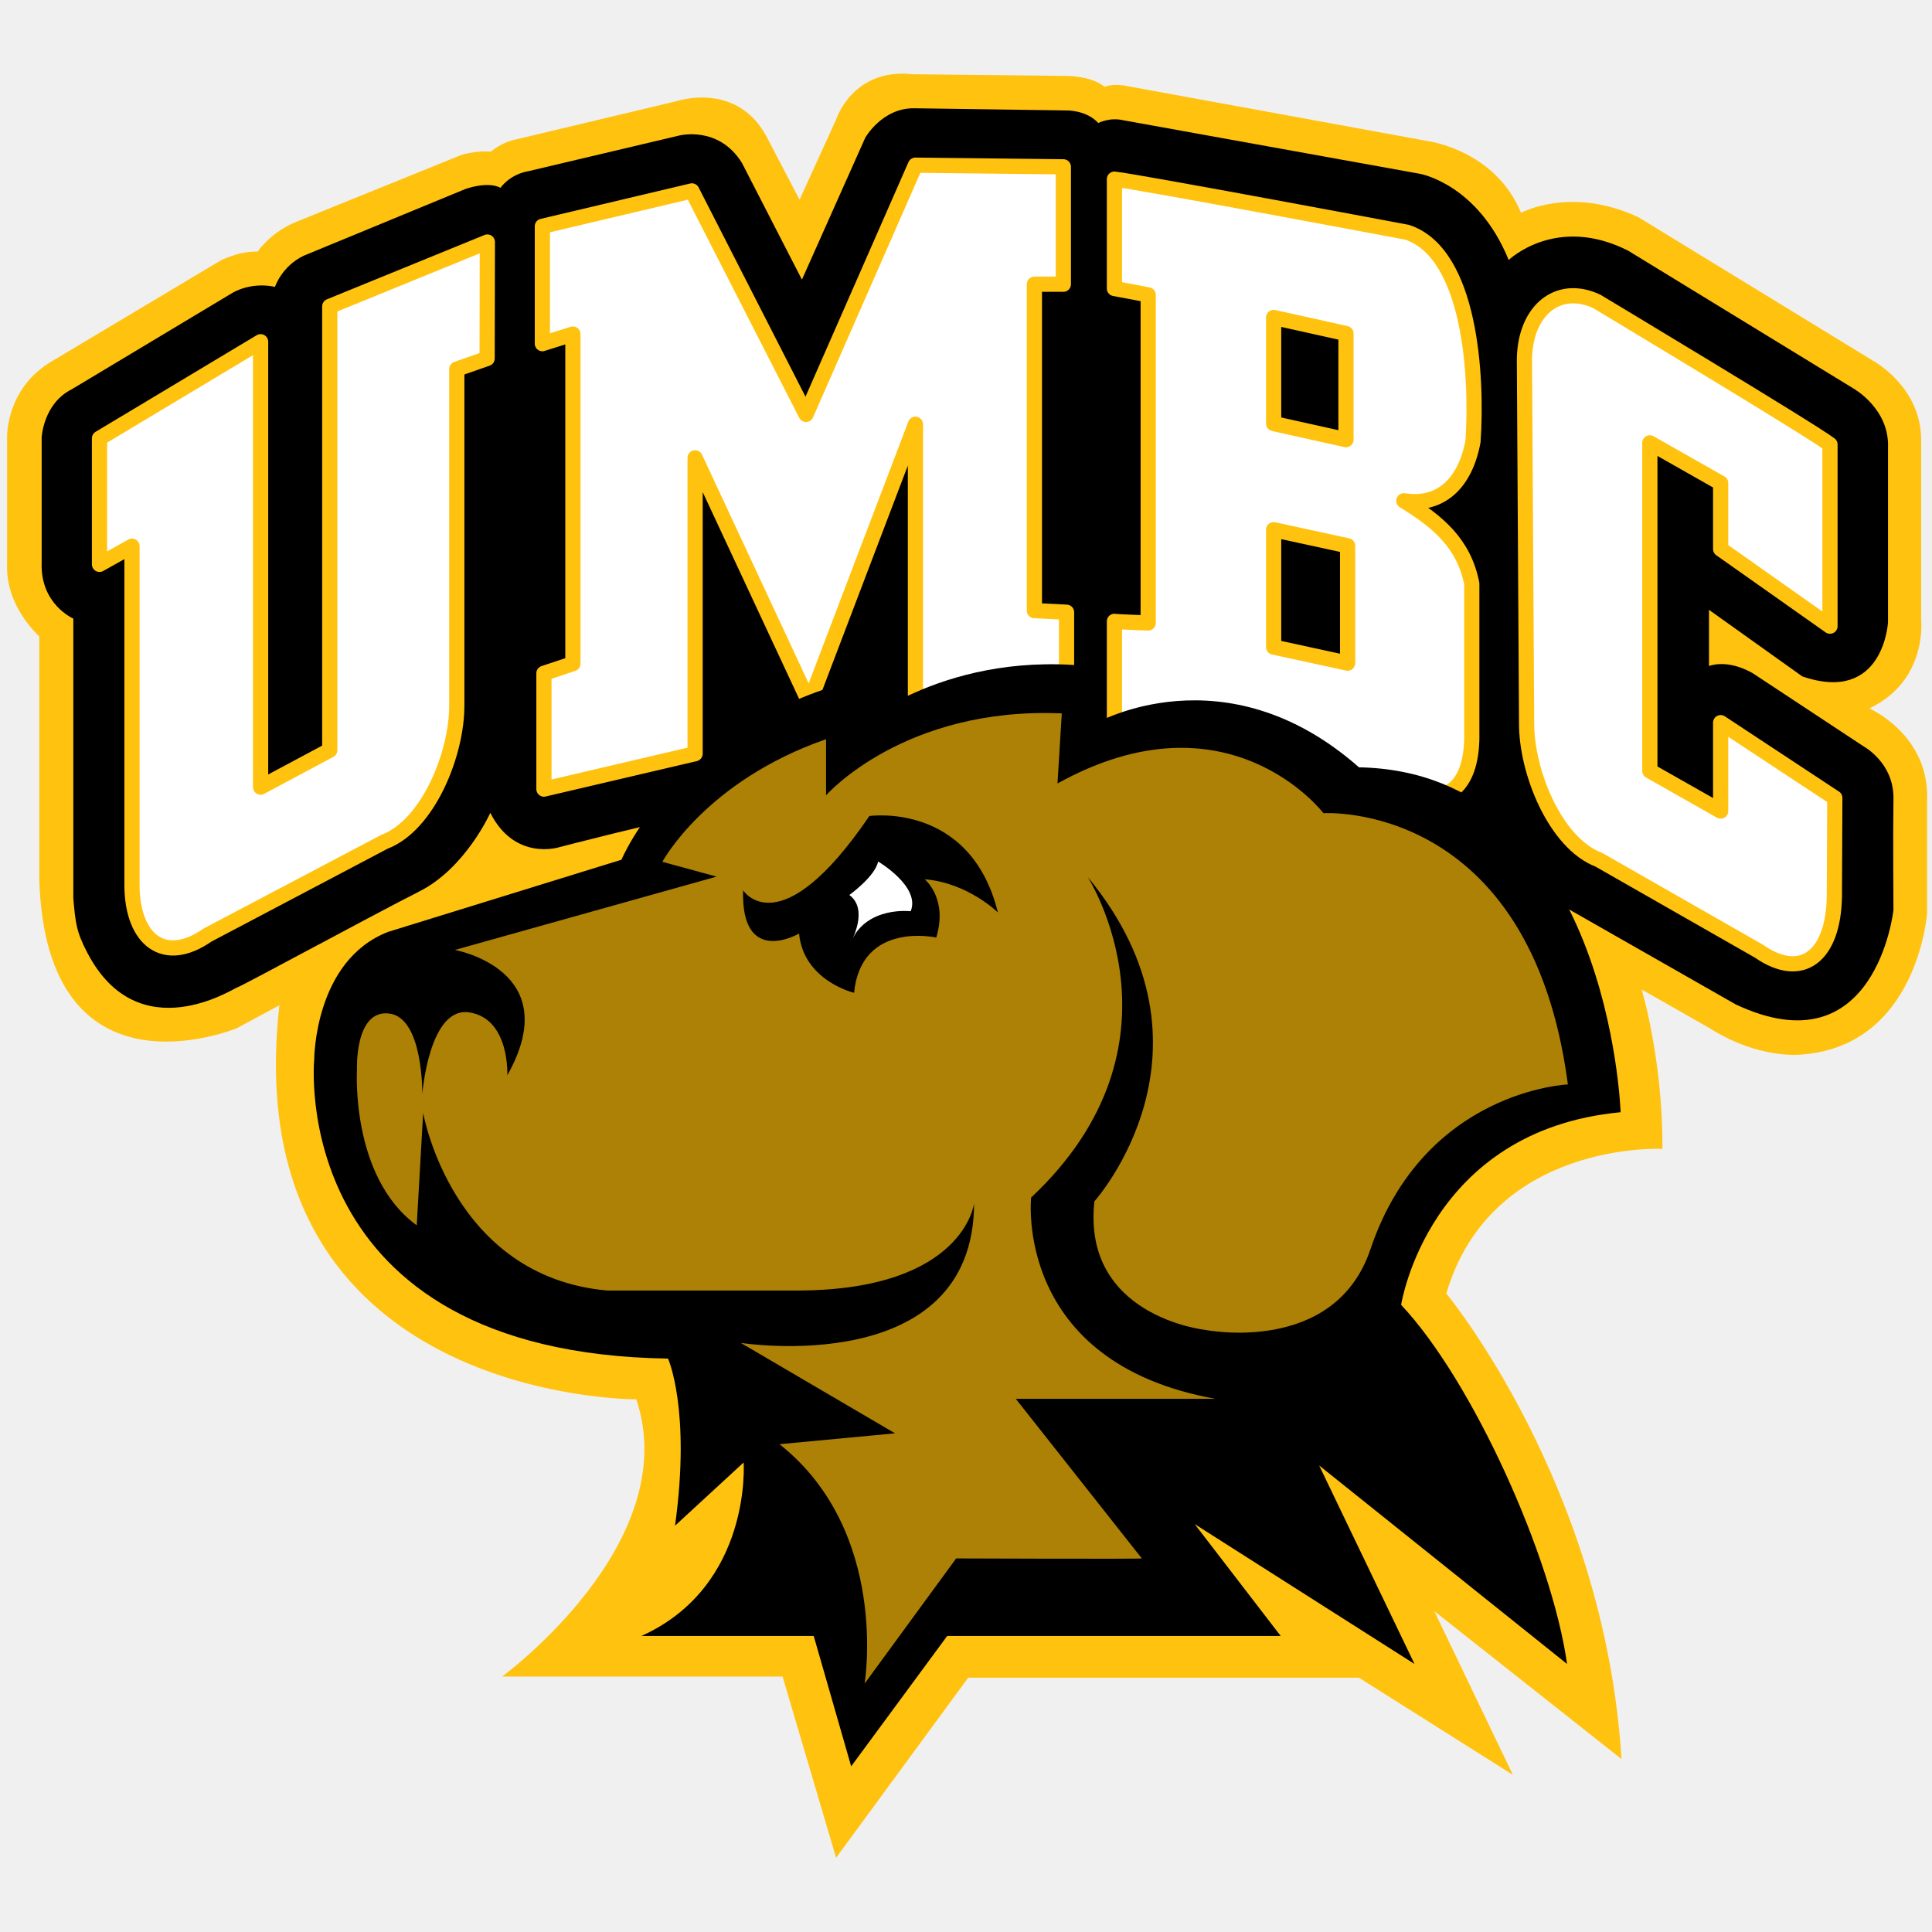
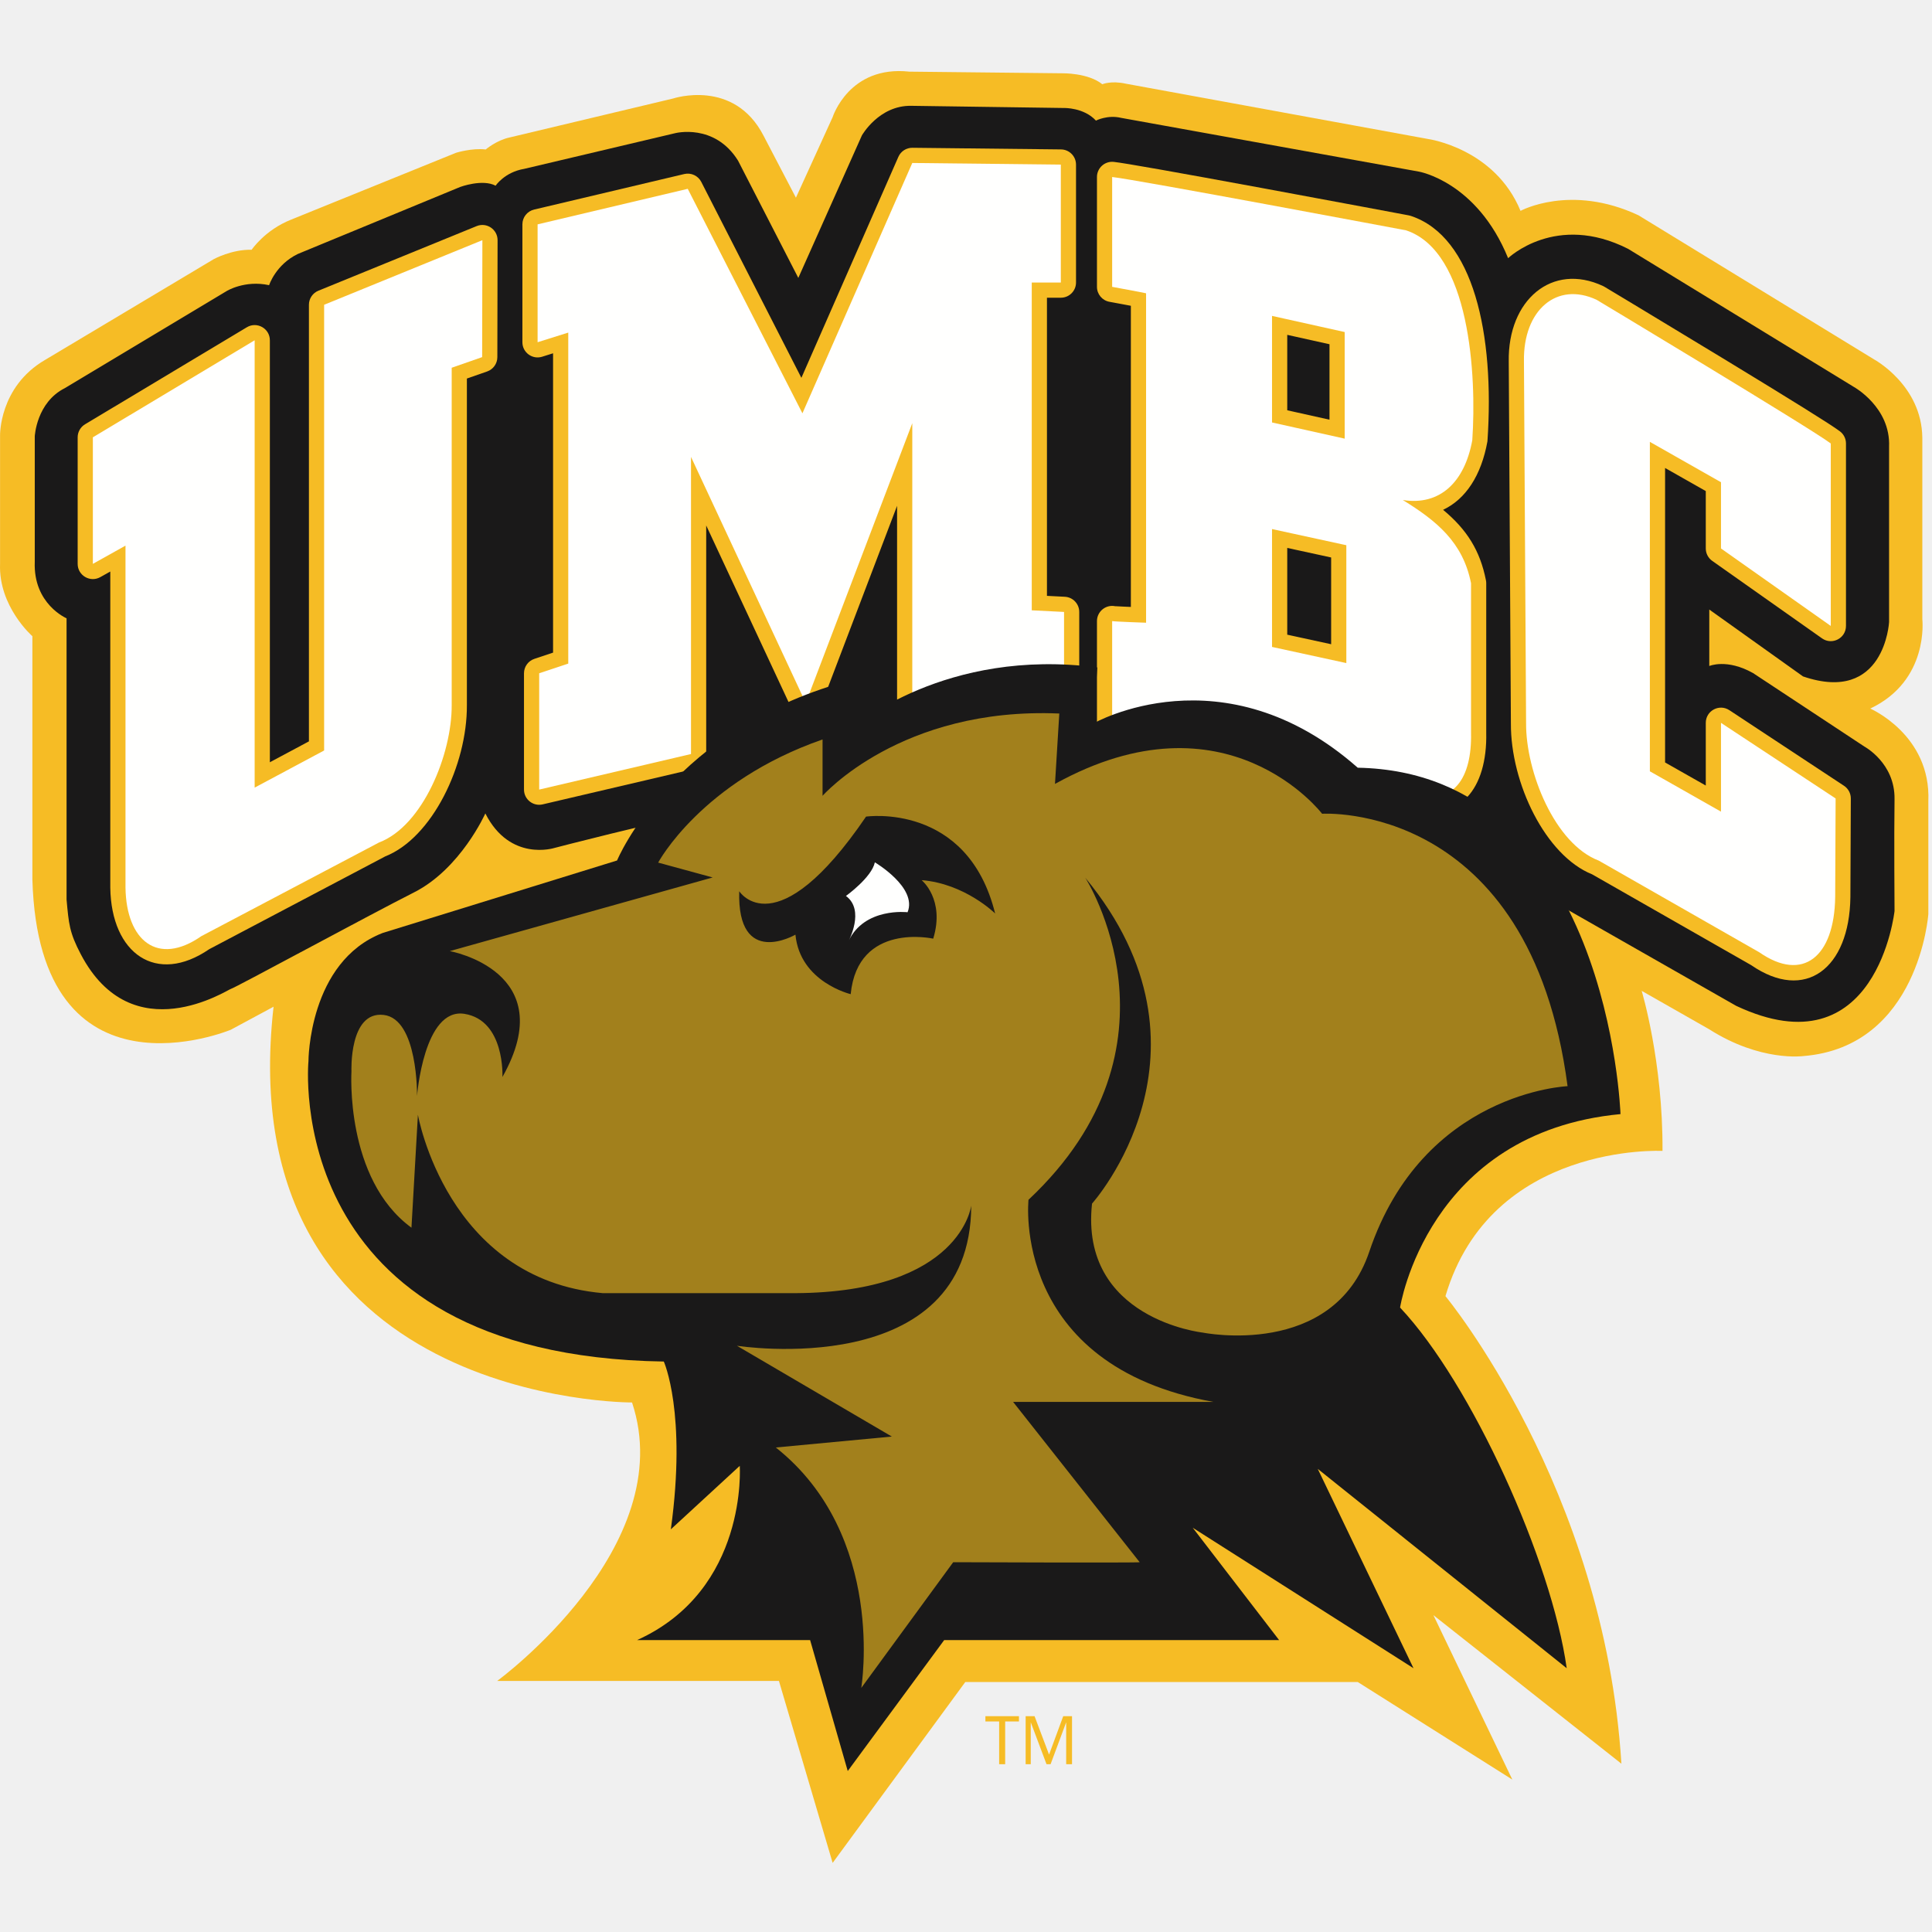
- <svg xmlns="http://www.w3.org/2000/svg" width="250px" height="250px" viewBox="0 0 250 250" version="1.1">
-   <defs />
-   <g id="Page-1" stroke="none" stroke-width="1" fill="none" fill-rule="evenodd">
-     <g id="UMBC">
-       <g id="UMBC_Retrievers_logo" transform="translate(0, 8)">
-         <g id="Group" transform="translate(124.9939, 117.1324) scale(-1, 1) rotate(-180) translate(-124.9939, -117.1324) translate(0.147059, 0.710784)">
-           <g transform="translate(0.7644, 1.155025)" id="Shape">
-             <g>
-               <path d="M4.174,126.7 L4.174,158.057 C4.174,158.057 -0.205,161.87 0.008,167.379 L0.008,183.905 C0.008,183.905 -0.133,190.19 5.799,193.65 L27.551,206.64 C27.551,206.64 29.881,207.911 32.423,207.84 C32.423,207.84 34.118,210.382 37.508,211.725 L58.766,220.34 C58.766,220.34 60.813,220.976 62.58,220.764 C62.58,220.764 63.991,221.965 65.686,222.318 L86.732,227.332 C86.732,227.332 94.57,229.944 98.383,222.53 L102.551,214.55 L107.282,224.93 C107.282,224.93 109.402,231.639 117.17,230.792 L136.873,230.58 C136.873,230.58 140.191,230.651 142.027,229.168 C142.027,229.168 143.159,229.662 145.064,229.239 L184.049,222.106 C184.049,222.106 192.594,220.905 195.912,212.854 C195.912,212.854 202.341,216.385 211.098,212.289 L241.464,193.716 C241.464,193.716 247.61,190.397 247.68,183.617 L247.68,160.241 C247.68,160.241 248.598,152.331 240.97,148.729 C240.97,148.729 248.811,145.339 248.456,136.794 L248.456,122.246 C248.456,122.246 247.256,105.155 232.354,103.954 C232.354,103.954 226.845,103.179 220.207,107.416 L211.52,112.358 C211.52,112.358 214.275,103.247 214.204,91.736 C214.204,91.736 192.1,92.867 186.239,73.021 C186.239,73.021 206.72,48.305 208.908,12.78 L184.685,31.919 L194.855,10.733 L174.939,23.303 L124.373,23.303 L107.278,0.005 L100.357,23.451 L64.057,23.451 C64.057,23.451 87.646,40.682 81.43,59.328 C81.43,59.328 29.452,59.046 35.243,110.317 L29.734,107.351 C29.734,107.351 5.018,97.04 4.17,126.701" fill="#FFC20E" fill-rule="nonzero" />
-               <path d="M34.673,203.278 C34.673,203.278 35.52,205.927 38.38,207.304 L59.302,215.938 C59.302,215.938 62.162,216.997 63.857,216.097 C63.857,216.097 65.006,217.844 67.548,218.268 L86.968,222.858 C86.968,222.858 92.053,224.2 95.091,219.328 L102.858,204.215 L111.051,222.576 C111.051,222.576 113.241,226.46 117.407,226.389 L137.11,226.108 C137.11,226.108 139.652,226.177 141.206,224.482 C141.206,224.482 142.69,225.26 144.455,224.836 L182.802,217.914 C182.802,217.914 190.286,216.644 194.312,206.757 C194.312,206.757 200.457,212.688 209.779,207.957 L238.876,190.159 C238.876,190.159 243.608,187.547 243.396,182.462 L243.396,159.863 C243.396,159.863 242.83,149.269 232.308,152.871 L220.231,161.487 L220.231,154.213 C220.231,154.213 222.491,155.202 225.88,153.295 L240.218,143.833 C240.218,143.833 244.172,141.714 244.101,137.053 C244.031,132.392 244.101,122.646 244.101,122.646 C244.101,122.646 241.841,101.882 223.693,110.427 L201.516,123.069 C201.516,123.069 195.513,126.107 192.617,133.098 C192.617,133.098 187.533,128.154 180.258,130.697 C180.258,130.697 162.462,134.51 142.053,137.688 C142.053,137.688 140.286,138.112 139.511,138.818 C139.511,138.818 138.382,138.042 136.051,138.254 L117.194,138.466 C117.194,138.466 111.191,138.466 110.132,144.962 C110.132,144.962 102.505,136.559 96.713,146.728 L96.713,141.572 C96.713,141.572 95.866,136.134 90.145,135.146 C84.425,134.157 71.432,130.767 71.432,130.767 C71.432,130.767 65.712,128.932 62.533,135.217 C62.533,135.217 59.355,128.084 53.352,125.047 C47.348,122.01 30.187,112.689 29.763,112.617 C29.394,112.557 17.051,104.421 10.412,117.067 C8.929,119.892 8.86,121.022 8.576,124.128 L8.576,160.358 C8.576,160.358 4.268,162.194 4.48,167.633 L4.48,183.805 C4.48,183.805 4.692,188.183 8.365,190.02 L29.199,202.52 C29.199,202.52 31.531,203.966 34.673,203.278" fill="#000000" fill-rule="nonzero" />
-               <path d="M117.543,115.681 L103.388,147.934 L88.615,119.011 L69.27,123.589 L69.27,138.776 L73.221,137.535 L73.221,180.183 L69.474,181.43 L69.474,196.416 L89.036,191.836 L89.036,153.552 L103.82,185.258 L117.545,149.21 L117.545,188.508 L137.1,188.715 L137.1,173.528 L132.939,173.318 L132.939,131.085 L136.685,131.085 L136.685,115.893 L117.545,115.681 L117.543,115.681 Z M143.297,117.488 L143.297,131.641 C143.297,131.641 147.351,132.387 147.665,132.472 L147.665,174.917 C147.665,174.917 143.629,174.777 143.297,174.708 L143.297,189.686 C146.574,189.863 179.257,195.932 182.413,196.974 C187.228,198.448 189.664,194.974 189.535,189.116 L189.535,169.832 C188.492,164.524 185.06,161.771 180.746,159.107 C185.5,159.866 188.705,156.835 189.696,151.407 C190.267,143.05 189.4,127.095 181.165,124.36 C181.165,124.36 146.398,117.819 143.296,117.488 L143.297,117.488 Z M62.151,125.627 L41.76,133.951 L41.76,191.378 L32.811,196.164 L32.811,138.527 L11.964,151.028 L11.964,167.333 L16.168,164.983 L16.168,209.062 C16.271,215.912 20.345,219.206 25.944,215.301 L48.832,203.235 C54.503,201.087 58.231,191.809 58.197,185.548 L58.197,142.065 L62.122,140.695 L62.152,125.627 L62.151,125.627 Z M202.5,132.58 C198.901,132.679 196.271,136.077 196.352,141.214 L196.63,187.88 C196.596,194.139 200.323,203.412 205.988,205.566 L226.676,217.378 C232.278,221.281 236.351,217.984 236.456,210.259 L236.511,197.558 L221.741,187.818 L221.741,199.257 L212.578,194.061 L212.578,151.614 L221.741,156.815 L221.741,165.349 L235.887,175.332 L235.887,151.821 C233.356,149.899 205.715,133.31 205.715,133.31 C204.594,132.785 203.511,132.554 202.503,132.582 L202.5,132.58 Z M163.896,135.385 L173.258,137.464 L173.258,151.199 L163.896,149.115 L163.896,135.385 L163.896,135.385 Z M163.896,162.849 L173.469,164.931 L173.469,180.117 L163.896,178.036 L163.896,162.849 L163.896,162.849 Z" fill="#FFFFFF" transform="translate(124.2374, 167.353) scale(-1, 1) rotate(-180) translate(-124.2374, -167.353) " />
-             </g>
-             <path d="M117.543,115.681 L103.388,147.934 L88.615,119.011 L69.27,123.589 L69.27,138.776 L73.221,137.535 L73.221,180.183 L69.474,181.43 L69.474,196.416 L89.036,191.836 L89.036,153.552 L103.82,185.258 L117.545,149.21 L117.545,188.508 L137.1,188.715 L137.1,173.528 L132.939,173.318 L132.939,131.085 L136.685,131.085 L136.685,115.893 L117.545,115.681 L117.543,115.681 Z M143.297,117.488 L143.297,131.641 C143.297,131.641 147.351,132.387 147.665,132.472 L147.665,174.917 C147.665,174.917 143.629,174.777 143.297,174.708 L143.297,189.686 C146.574,189.863 179.257,195.932 182.413,196.974 C187.228,198.448 189.664,194.974 189.535,189.116 L189.535,169.832 C188.492,164.524 185.06,161.771 180.746,159.107 C185.5,159.866 188.705,156.835 189.696,151.407 C190.267,143.05 189.4,127.095 181.165,124.36 C181.165,124.36 146.398,117.819 143.296,117.488 L143.297,117.488 Z M62.151,125.627 L41.76,133.951 L41.76,191.378 L32.811,196.164 L32.811,138.527 L11.964,151.028 L11.964,167.333 L16.168,164.983 L16.168,209.062 C16.271,215.912 20.345,219.206 25.944,215.301 L48.832,203.235 C54.503,201.087 58.231,191.809 58.197,185.548 L58.197,142.065 L62.122,140.695 L62.152,125.627 L62.151,125.627 Z M202.5,132.58 C198.901,132.679 196.271,136.077 196.352,141.214 L196.63,187.88 C196.596,194.139 200.323,203.412 205.988,205.566 L226.676,217.378 C232.278,221.281 236.351,217.984 236.456,210.259 L236.511,197.558 L221.741,187.818 L221.741,199.257 L212.578,194.061 L212.578,151.614 L221.741,156.815 L221.741,165.349 L235.887,175.332 L235.887,151.821 C233.356,149.899 205.715,133.31 205.715,133.31 C204.594,132.785 203.511,132.554 202.503,132.582 L202.5,132.58 Z M163.896,135.385 L173.258,137.464 L173.258,151.199 L163.896,149.115 L163.896,135.385 L163.896,135.385 Z M163.896,162.849 L173.469,164.931 L173.469,180.117 L163.896,178.036 L163.896,162.849 L163.896,162.849 Z" stroke="#FFC20E" stroke-width="1.967" stroke-linejoin="round" transform="translate(124.2374, 167.353) scale(-1, 1) rotate(-180) translate(-124.2374, -167.353) " />
-             <g transform="translate(39.0625, 11.48897)" fill-rule="nonzero">
-               <path d="M135.876,129.619 C168.244,128.999 169.733,84.989 169.733,84.989 C144.804,82.632 141.332,60.061 141.332,60.061 C150.525,50.309 160.866,27.44 162.801,13.594 L130.726,39.277 L143.064,13.591 L114.62,31.691 L125.748,17.217 L82.593,17.217 L70.167,0.346 L65.32,17.217 L43.03,17.218 C57.358,23.698 56.253,39.666 56.253,39.666 L47.376,31.488 C49.448,46.533 46.469,53.108 46.469,53.108 C-3.034,53.86 0.686,91.811 0.686,91.811 C0.686,91.811 0.68,104.626 10.254,108.328 L40.445,117.664 C40.445,117.664 47.57,134.972 70.963,140.997 L70.963,134.863 C70.963,134.863 82.727,145.125 102.323,142.537 L101.795,135.309 C101.795,135.309 118.533,144.913 135.877,129.618" fill="#000000" />
-               <path d="M56.181,113.703 C56.181,113.703 60.923,106.278 72.521,123.316 C72.521,123.316 85.591,125.217 89.154,110.836 C89.154,110.836 85.273,114.681 79.685,115.131 C79.685,115.131 82.724,112.658 81.176,107.591 C81.176,107.591 71.46,109.779 70.543,100.44 C70.543,100.44 64.012,101.986 63.424,108.107 C63.424,108.107 55.895,103.712 56.181,113.703 L56.181,113.703 Z M96.865,127.529 L97.42,136.598 C76.98,137.478 66.918,125.995 66.918,125.995 L66.918,133.258 C51.297,127.824 45.738,117.391 45.738,117.391 L52.758,115.476 L18.887,105.987 C18.887,105.987 33.352,103.402 25.672,89.768 C25.672,89.768 26.021,97.062 20.78,97.904 C15.541,98.739 14.67,87.318 14.67,87.318 C14.67,87.318 14.821,97.269 10.355,97.766 C5.891,98.261 6.22,90.496 6.22,90.496 C6.22,90.496 5.352,76.639 13.951,70.352 L14.781,84.904 C14.781,84.904 18.487,63.701 38.609,61.916 L63.444,61.916 C84.771,62.044 86.074,73.207 86.074,73.207 C86.013,50.385 55.886,55.139 55.886,55.139 L75.843,43.44 L60.896,42.031 C75.183,30.7 71.907,11.054 71.907,11.054 L83.752,27.25 C83.748,27.25 107.541,27.159 107.777,27.25 L91.468,47.905 L117.288,47.904 C91.126,52.608 93.454,73.948 93.454,73.948 C114.663,93.854 100.77,115.437 100.77,115.437 C119.251,93.05 101.639,73.454 101.639,73.454 C100.028,58.574 115.902,56.836 115.902,56.836 C115.902,56.836 132.691,53.421 137.359,67.252 C144.302,87.841 162.909,88.585 162.909,88.585 C158.072,125.422 131.282,123.684 131.282,123.684 C131.282,123.684 119.002,139.808 96.865,127.529 L96.865,127.529 Z" fill="#AD8106" />
-               <path d="M69.93,113.097 C69.93,113.097 73.254,115.486 73.654,117.43 C73.654,117.43 79.173,114.18 77.87,110.999 C77.87,110.999 72.313,111.668 70.251,107.263 C70.251,107.263 72.43,111.258 69.93,113.097" fill="#FFFFFF" />
-             </g>
-           </g>
-         </g>
+ <svg xmlns="http://www.w3.org/2000/svg" width="200px" height="200px" viewBox="0 0 200 200" version="1.1">
+   <g id="umbc" stroke="none" stroke-width="1" fill="none" fill-rule="evenodd">
+     <g id="umbc_BGL">
+       <g id="umbc" transform="translate(0, 7)">
+         <path d="M3.353,84.052 L3.353,58.859 C3.353,58.859 -0.164,55.795 0.006,51.369 L0.006,38.092 C0.006,38.092 -0.107,33.042 4.659,30.262 L22.135,19.822 C22.135,19.822 24.007,18.801 26.05,18.857 C26.05,18.857 27.412,16.815 30.135,15.736 L47.215,8.814 C47.215,8.814 48.86,8.303 50.279,8.473 C50.279,8.473 51.414,7.509 52.775,7.225 L69.684,3.196 C69.684,3.196 75.982,1.098 79.046,7.055 L82.394,13.466 L86.195,5.126 C86.195,5.126 87.898,-0.264 94.14,0.417 L109.97,0.587 C109.97,0.587 112.636,0.53 114.111,1.721 C114.111,1.721 115.02,1.324 116.551,1.665 L147.873,7.396 C147.873,7.396 154.739,8.361 157.405,14.829 C157.405,14.829 162.57,11.992 169.606,15.282 L194.004,30.205 C194.004,30.205 198.942,32.872 198.998,38.319 L198.998,57.101 C198.998,57.101 199.735,63.456 193.607,66.35 C193.607,66.35 199.906,69.074 199.621,75.939 L199.621,87.628 C199.621,87.628 198.657,101.359 186.684,102.324 C186.684,102.324 182.258,102.947 176.924,99.543 L169.945,95.572 C169.945,95.572 172.158,102.892 172.102,112.141 C172.102,112.141 154.342,111.232 149.633,127.177 C149.633,127.177 166.089,147.035 167.846,175.577 L148.385,160.2 L156.556,177.222 L140.554,167.122 L99.927,167.122 L86.195,185.846 L80.634,167.009 L51.47,167.009 C51.47,167.009 70.422,153.164 65.428,138.183 C65.428,138.183 23.666,138.41 28.319,97.216 L23.893,99.599 C23.893,99.599 4.034,107.884 3.353,84.052" id="Fill-1" fill="#F6BC25" />
+         <path d="M27.858,22.522 C27.858,22.522 28.538,20.394 30.836,19.288 L47.646,12.351 C47.646,12.351 49.944,11.5 51.306,12.223 C51.306,12.223 52.229,10.82 54.271,10.479 L69.874,6.791 C69.874,6.791 73.96,5.713 76.401,9.628 L82.641,21.77 L89.223,7.018 C89.223,7.018 90.983,3.897 94.33,3.954 L110.161,4.18 C110.161,4.18 112.203,4.124 113.452,5.486 C113.452,5.486 114.644,4.862 116.062,5.202 L146.871,10.763 C146.871,10.763 152.885,11.784 156.119,19.727 C156.119,19.727 161.057,14.962 168.546,18.763 L191.924,33.063 C191.924,33.063 195.726,35.162 195.556,39.247 L195.556,57.404 C195.556,57.404 195.101,65.916 186.647,63.022 L176.944,56.099 L176.944,61.944 C176.944,61.944 178.759,61.149 181.482,62.681 L193.002,70.284 C193.002,70.284 196.179,71.986 196.122,75.731 C196.066,79.476 196.122,87.306 196.122,87.306 C196.122,87.306 194.306,103.989 179.726,97.123 L161.907,86.966 C161.907,86.966 157.084,84.526 154.758,78.908 C154.758,78.908 150.673,82.881 144.828,80.838 C144.828,80.838 130.53,77.774 114.132,75.22 C114.132,75.22 112.713,74.88 112.089,74.313 C112.089,74.313 111.182,74.937 109.31,74.766 L94.159,74.596 C94.159,74.596 89.336,74.596 88.485,69.376 C88.485,69.376 82.357,76.128 77.704,67.958 L77.704,72.1 C77.704,72.1 77.023,76.469 72.426,77.263 C67.831,78.057 57.391,80.781 57.391,80.781 C57.391,80.781 52.796,82.255 50.242,77.206 C50.242,77.206 47.689,82.937 42.865,85.377 C38.041,87.817 24.254,95.306 23.913,95.364 C23.617,95.412 13.7,101.949 8.366,91.788 C7.174,89.519 7.118,88.611 6.89,86.115 L6.89,57.007 C6.89,57.007 3.429,55.531 3.599,51.162 L3.599,38.168 C3.599,38.168 3.77,34.65 6.721,33.175 L23.46,23.132 C23.46,23.132 25.334,21.97 27.858,22.522" id="Fill-4" fill="#1A1919" />
+         <path d="M31.98,24.55 C31.98,23.911 32.367,23.335 32.959,23.093 L49.341,16.406 C50.378,15.983 51.512,16.747 51.509,17.866 L51.485,29.972 C51.484,30.64 51.061,31.234 50.43,31.454 L48.332,32.186 L48.332,65.998 C48.365,72.212 44.731,79.735 39.887,81.65 L21.662,91.258 C16.201,95.002 11.52,91.745 11.417,84.898 L11.417,52.165 L10.38,52.745 C9.332,53.331 8.039,52.573 8.039,51.371 L8.039,38.271 C8.039,37.719 8.33,37.206 8.804,36.922 L25.553,26.878 C26.602,26.249 27.936,27.004 27.936,28.227 L27.936,71.909 L31.98,69.746 L31.98,24.55 Z M48.358,20.207 L35.127,25.607 L35.127,70.689 C35.127,71.27 34.807,71.803 34.295,72.077 L27.105,75.922 C26.056,76.483 24.789,75.723 24.789,74.535 L24.789,31.005 L11.186,39.163 L11.186,48.689 L12.223,48.11 C13.272,47.524 14.564,48.282 14.564,49.484 L14.564,84.874 C14.632,89.421 16.728,90.863 19.945,88.62 L20.111,88.518 L38.499,78.824 L38.676,78.745 C42.131,77.436 45.212,71.091 45.185,66.006 L45.185,31.069 C45.185,30.4 45.609,29.804 46.24,29.583 L48.341,28.85 L48.358,20.207 Z" id="Stroke-6" fill="#F6BC25" fill-rule="nonzero" />
+         <path d="M84.882,66.332 C84.387,67.631 82.573,67.697 81.985,66.437 L73.106,47.396 L73.106,71.057 C73.106,71.788 72.603,72.423 71.892,72.589 L56.175,76.269 C55.188,76.5 54.243,75.751 54.243,74.737 L54.243,62.697 C54.243,62.02 54.677,61.418 55.319,61.204 L57.253,60.56 L57.253,29.573 L56.123,29.928 C55.11,30.247 54.078,29.49 54.078,28.427 L54.078,16.225 C54.078,15.496 54.58,14.862 55.289,14.694 L70.833,11.016 C71.538,10.849 72.266,11.186 72.596,11.831 L82.959,32.115 L92.998,9.239 C93.251,8.661 93.825,8.291 94.456,8.298 L109.833,8.468 C110.696,8.477 111.389,9.179 111.389,10.041 L111.389,22.247 C111.389,23.116 110.685,23.82 109.816,23.82 L108.38,23.82 L108.38,54.683 L110.229,54.777 C111.066,54.819 111.723,55.51 111.723,56.348 L111.723,68.55 C111.723,69.426 111.008,70.133 110.133,70.124 L94.422,69.957 C93.56,69.948 92.865,69.247 92.865,68.384 L92.865,45.364 L84.882,66.332 Z M83.265,61.734 L92.968,36.25 C93.59,34.617 96.012,35.063 96.012,36.81 L96.012,66.827 L108.576,66.96 L108.576,57.844 L106.727,57.751 C105.89,57.708 105.233,57.017 105.233,56.179 L105.233,22.247 C105.233,21.378 105.938,20.673 106.807,20.673 L108.243,20.673 L108.243,11.597 L95.462,11.456 L84.508,36.417 C83.975,37.632 82.27,37.682 81.666,36.5 L70.356,14.363 L57.225,17.47 L57.225,26.283 L58.355,25.928 C59.368,25.61 60.4,26.367 60.4,27.43 L60.4,61.695 C60.4,62.372 59.966,62.974 59.324,63.188 L57.39,63.832 L57.39,72.753 L69.959,69.81 L69.959,40.298 C69.959,38.615 72.247,38.107 72.959,39.633 L83.265,61.734 Z" id="Stroke-8" fill="#F6BC25" fill-rule="nonzero" />
+         <path d="M137.799,50.709 L133.255,49.721 L133.255,58.702 L137.799,59.69 L137.799,50.709 Z M139.038,63.18 L131.347,61.508 C130.624,61.351 130.108,60.711 130.108,59.97 L130.108,47.769 C130.108,46.765 131.035,46.018 132.016,46.231 L139.707,47.904 C140.43,48.061 140.946,48.701 140.946,49.441 L140.946,61.642 C140.946,62.646 140.019,63.393 139.038,63.18 Z M137.629,28.635 L133.255,27.663 L133.255,35.472 L137.629,36.446 L137.629,28.635 Z M138.861,39.944 L131.339,38.269 C130.62,38.109 130.108,37.471 130.108,36.734 L130.108,25.702 C130.108,24.695 131.04,23.947 132.023,24.166 L139.544,25.837 C140.264,25.997 140.776,26.635 140.776,27.373 L140.776,38.408 C140.776,39.415 139.843,40.163 138.861,39.944 Z M153.825,53.076 C153.845,53.176 153.855,53.277 153.855,53.379 L153.854,68.837 C153.984,74.708 151.036,78.202 146.066,76.679 C143.694,75.897 117.575,71.039 115.046,70.902 C114.211,70.857 113.557,70.167 113.557,69.331 L113.557,57.297 C113.557,56.298 114.476,55.552 115.453,55.757 C115.406,55.747 115.822,55.773 116.229,55.793 C116.441,55.803 116.681,55.814 116.943,55.825 C116.984,55.826 117.025,55.828 117.067,55.83 L117.067,24.655 C116.935,24.63 116.797,24.604 116.653,24.577 C116.219,24.496 115.807,24.419 115.395,24.343 C115.148,24.297 114.955,24.262 114.846,24.242 C114.099,24.104 113.557,23.453 113.557,22.694 L113.557,11.323 C113.557,10.388 114.368,9.659 115.297,9.758 C116.408,9.877 121.878,10.85 130.54,12.447 C130.768,12.489 130.768,12.489 130.995,12.531 C134.276,13.136 137.764,13.785 141.233,14.433 C142.447,14.66 143.573,14.871 144.581,15.06 C145.142,15.165 145.142,15.165 145.516,15.236 C145.79,15.287 145.79,15.287 145.847,15.298 L146.052,15.351 C152.537,17.505 154.739,27.581 153.98,38.682 C153.341,42.239 151.719,44.676 149.39,45.776 C151.858,47.828 153.22,49.999 153.825,53.076 Z M144.393,46.101 C142.929,45.197 143.77,42.937 145.468,43.208 C148.261,43.654 150.161,41.999 150.847,38.377 C151.485,28.816 149.552,19.944 145.153,18.37 C145.11,18.361 145.044,18.349 144.935,18.329 C144.562,18.258 144.562,18.258 144.001,18.153 C142.993,17.964 141.868,17.754 140.655,17.527 C137.188,16.879 133.702,16.231 130.424,15.626 C130.197,15.584 130.197,15.584 129.969,15.542 C123.781,14.401 119.133,13.564 116.704,13.156 L116.704,21.385 C116.867,21.416 117.027,21.446 117.183,21.475 C118.327,21.689 118.881,21.797 119.049,21.842 C119.736,22.027 120.214,22.65 120.214,23.361 L120.214,57.464 C120.214,58.354 119.476,59.067 118.587,59.037 C118.475,59.033 118.281,59.026 118.031,59.017 C117.616,59.001 117.2,58.985 116.811,58.969 C116.775,58.967 116.739,58.966 116.704,58.964 L116.704,67.937 C123.031,68.847 144.672,72.906 147.019,73.681 C149.503,74.441 150.797,72.908 150.708,68.872 L150.708,53.537 C150.052,50.41 148.316,48.523 144.393,46.101 Z" id="Stroke-10" fill="#F6BC25" fill-rule="nonzero" />
+         <path d="M164.82,83.513 C159.992,81.575 156.373,74.069 156.407,67.888 L156.185,30.41 C156.084,24.045 160.675,20.146 165.944,22.608 L166.088,22.684 C166.136,22.713 166.136,22.713 166.362,22.849 C166.672,23.035 166.672,23.035 167.137,23.315 C167.971,23.816 168.901,24.376 169.902,24.979 C172.762,26.703 175.622,28.433 178.292,30.056 C178.409,30.127 178.409,30.127 178.527,30.199 C185.305,34.32 189.56,36.962 190.472,37.654 C190.864,37.952 191.095,38.415 191.095,38.908 L191.095,57.797 C191.095,59.073 189.656,59.818 188.614,59.083 L177.248,51.062 C176.831,50.767 176.582,50.288 176.582,49.777 L176.582,43.836 L172.368,41.444 L172.368,71.929 L176.582,74.319 L176.582,67.83 C176.582,66.577 177.976,65.827 179.022,66.517 L190.889,74.342 C191.333,74.635 191.599,75.132 191.596,75.663 L191.552,85.881 C191.451,93.285 186.869,96.758 181.282,92.912 L164.82,83.513 Z M159.332,30.376 L159.554,67.887 C159.526,72.961 162.606,79.305 166.06,80.618 C166.136,80.647 166.21,80.682 166.281,80.723 L182.901,90.213 L183.021,90.289 C186.278,92.558 188.335,91.012 188.405,85.853 L188.446,76.501 L179.729,70.753 L179.729,77.02 C179.729,78.226 178.428,78.984 177.379,78.389 L170.018,74.214 C169.525,73.935 169.221,73.412 169.221,72.846 L169.221,38.741 C169.221,37.535 170.522,36.777 171.571,37.373 L178.933,41.552 C179.425,41.831 179.729,42.354 179.729,42.92 L179.729,48.961 L187.948,54.761 L187.948,39.732 C186.378,38.695 182.419,36.248 176.892,32.888 C176.774,32.816 176.774,32.816 176.657,32.745 C173.991,31.124 171.134,29.396 168.277,27.674 C167.277,27.072 166.349,26.513 165.515,26.012 C165.051,25.732 165.051,25.732 164.742,25.547 C164.634,25.482 164.577,25.448 164.543,25.427 C161.631,24.116 159.265,26.159 159.332,30.376 Z" id="Stroke-12" fill="#F6BC25" fill-rule="nonzero" />
+         <path d="M49.912,29.969 L49.936,17.863 L33.553,24.55 L33.553,70.689 L26.362,74.535 L26.362,28.227 L9.613,38.271 L9.613,51.371 L12.991,49.484 L12.991,84.898 C13.073,90.401 16.346,93.048 20.845,89.91 L39.233,80.216 C43.79,78.49 46.785,71.036 46.759,66.006 L46.759,31.069 L49.912,29.969" id="Fill-5" fill="#FFFFFE" />
+         <polyline id="Fill-7" fill="#FFFFFE" points="94.439 36.81 94.439 68.384 110.15 68.55 110.15 56.348 106.807 56.179 106.807 22.247 109.816 22.247 109.816 10.041 94.439 9.871 83.067 35.785 71.195 12.547 55.652 16.225 55.652 28.427 58.826 27.43 58.826 61.695 55.817 62.697 55.817 74.737 71.533 71.057 71.533 40.298 83.411 65.772 94.439 36.81" />
+         <path d="M139.372,61.642 L131.681,59.97 L131.681,47.769 L139.372,49.441 L139.372,61.642 Z M139.202,38.408 L131.681,36.734 L131.681,25.702 L139.202,27.373 L139.202,38.408 Z M152.281,53.379 C151.443,49.114 148.686,46.902 145.22,44.762 C149.039,45.372 151.614,42.936 152.41,38.575 C152.87,31.86 152.172,19.042 145.556,16.844 C145.556,16.844 117.623,11.589 115.13,11.323 L115.13,22.694 C115.13,22.694 118.389,23.294 118.641,23.361 L118.641,57.464 C118.641,57.464 115.398,57.353 115.13,57.297 L115.13,69.331 C117.764,69.473 144.023,74.348 146.559,75.185 C150.428,76.37 152.385,73.578 152.281,68.872 L152.281,53.379 L152.281,53.379 Z" id="Fill-9" fill="#FFFFFE" />
+         <path d="M182.121,91.58 C186.622,94.716 189.894,92.066 189.978,85.86 L190.023,75.656 L178.156,67.83 L178.156,77.02 L170.794,72.846 L170.794,38.741 L178.156,42.92 L178.156,49.777 L189.521,57.797 L189.521,38.908 C187.484,37.362 165.278,24.033 165.278,24.033 C161.159,22.108 157.674,25.103 157.758,30.385 L157.98,67.879 C157.953,72.908 160.948,80.358 165.5,82.089 L182.121,91.58" id="Fill-11" fill="#FFFFFE" />
+         <path d="M140.551,72.473 C166.558,72.971 167.753,108.331 167.753,108.331 C147.724,110.225 144.935,128.359 144.935,128.359 C152.321,136.194 160.629,154.568 162.184,165.693 L136.414,145.058 L146.326,165.695 L123.473,151.153 L132.414,162.782 L97.741,162.782 L87.758,176.337 L83.863,162.782 L65.954,162.781 C77.466,157.575 76.578,144.745 76.578,144.745 L69.446,151.315 C71.11,139.227 68.717,133.945 68.717,133.945 C28.944,133.34 31.932,102.849 31.932,102.849 C31.932,102.849 31.928,92.553 39.62,89.578 L63.877,82.078 C63.877,82.078 69.601,68.171 88.396,63.33 L88.396,68.259 C88.396,68.259 97.849,60.014 113.593,62.094 L113.169,67.901 C113.169,67.901 126.617,60.185 140.551,72.473" id="Fill-13" fill="#1A1919" />
+         <path d="M76.524,85.26 C76.524,85.26 80.334,91.225 89.653,77.535 C89.653,77.535 100.153,76.009 103.016,87.563 C103.016,87.563 99.898,84.474 95.409,84.112 C95.409,84.112 97.85,86.099 96.607,90.17 C96.607,90.17 88.8,88.412 88.063,95.915 C88.063,95.915 82.816,94.673 82.343,89.755 C82.343,89.755 76.294,93.286 76.524,85.26 Z M109.212,74.151 L109.658,66.864 C93.235,66.158 85.151,75.383 85.151,75.383 L85.151,69.548 C72.6,73.914 68.134,82.296 68.134,82.296 L73.774,83.834 L46.561,91.458 C46.561,91.458 58.183,93.536 52.012,104.49 C52.012,104.49 52.292,98.63 48.082,97.953 C43.872,97.282 43.172,106.458 43.172,106.458 C43.172,106.458 43.294,98.463 39.705,98.064 C36.119,97.666 36.383,103.905 36.383,103.905 C36.383,103.905 35.686,115.038 42.594,120.09 L43.262,108.398 C43.262,108.398 46.239,125.433 62.406,126.867 L82.359,126.867 C99.495,126.765 100.542,117.796 100.542,117.796 C100.492,136.132 76.287,132.313 76.287,132.313 L92.322,141.712 L80.313,142.844 C91.791,151.948 89.159,167.732 89.159,167.732 L98.676,154.72 C98.673,154.72 117.789,154.793 117.979,154.72 L104.876,138.124 L125.62,138.126 C104.601,134.346 106.471,117.2 106.471,117.2 C123.511,101.207 112.349,83.866 112.349,83.866 C127.198,101.853 113.047,117.597 113.047,117.597 C111.753,129.553 124.507,130.949 124.507,130.949 C124.507,130.949 137.996,133.692 141.746,122.58 C147.325,106.038 162.274,105.44 162.274,105.44 C158.388,75.844 136.864,77.24 136.864,77.24 C136.864,77.24 126.998,64.286 109.212,74.151 L109.212,74.151 Z" id="Fill-14" fill="#A2801C" />
+         <path d="M87.572,85.749 C87.572,85.749 90.243,83.83 90.564,82.268 C90.564,82.268 94.998,84.879 93.951,87.435 C93.951,87.435 89.487,86.897 87.83,90.436 C87.83,90.436 89.58,87.227 87.572,85.749" id="Fill-15" fill="#FFFFFE" />
+         <polyline id="Fill-16" fill="#F6BC25" points="104.055 175.63 103.432 175.63 103.432 171.204 102.008 171.204 102.008 170.658 105.482 170.658 105.482 171.204 104.055 171.204 104.055 175.63" />
+         <polyline id="Fill-17" fill="#F6BC25" points="110.975 175.63 110.371 175.63 110.371 171.288 108.757 175.63 108.335 175.63 106.703 171.288 106.703 175.63 106.175 175.63 106.175 170.658 107.097 170.658 108.599 174.635 110.065 170.658 110.975 170.658 110.975 175.63" />
      </g>
    </g>
  </g>
</svg>
